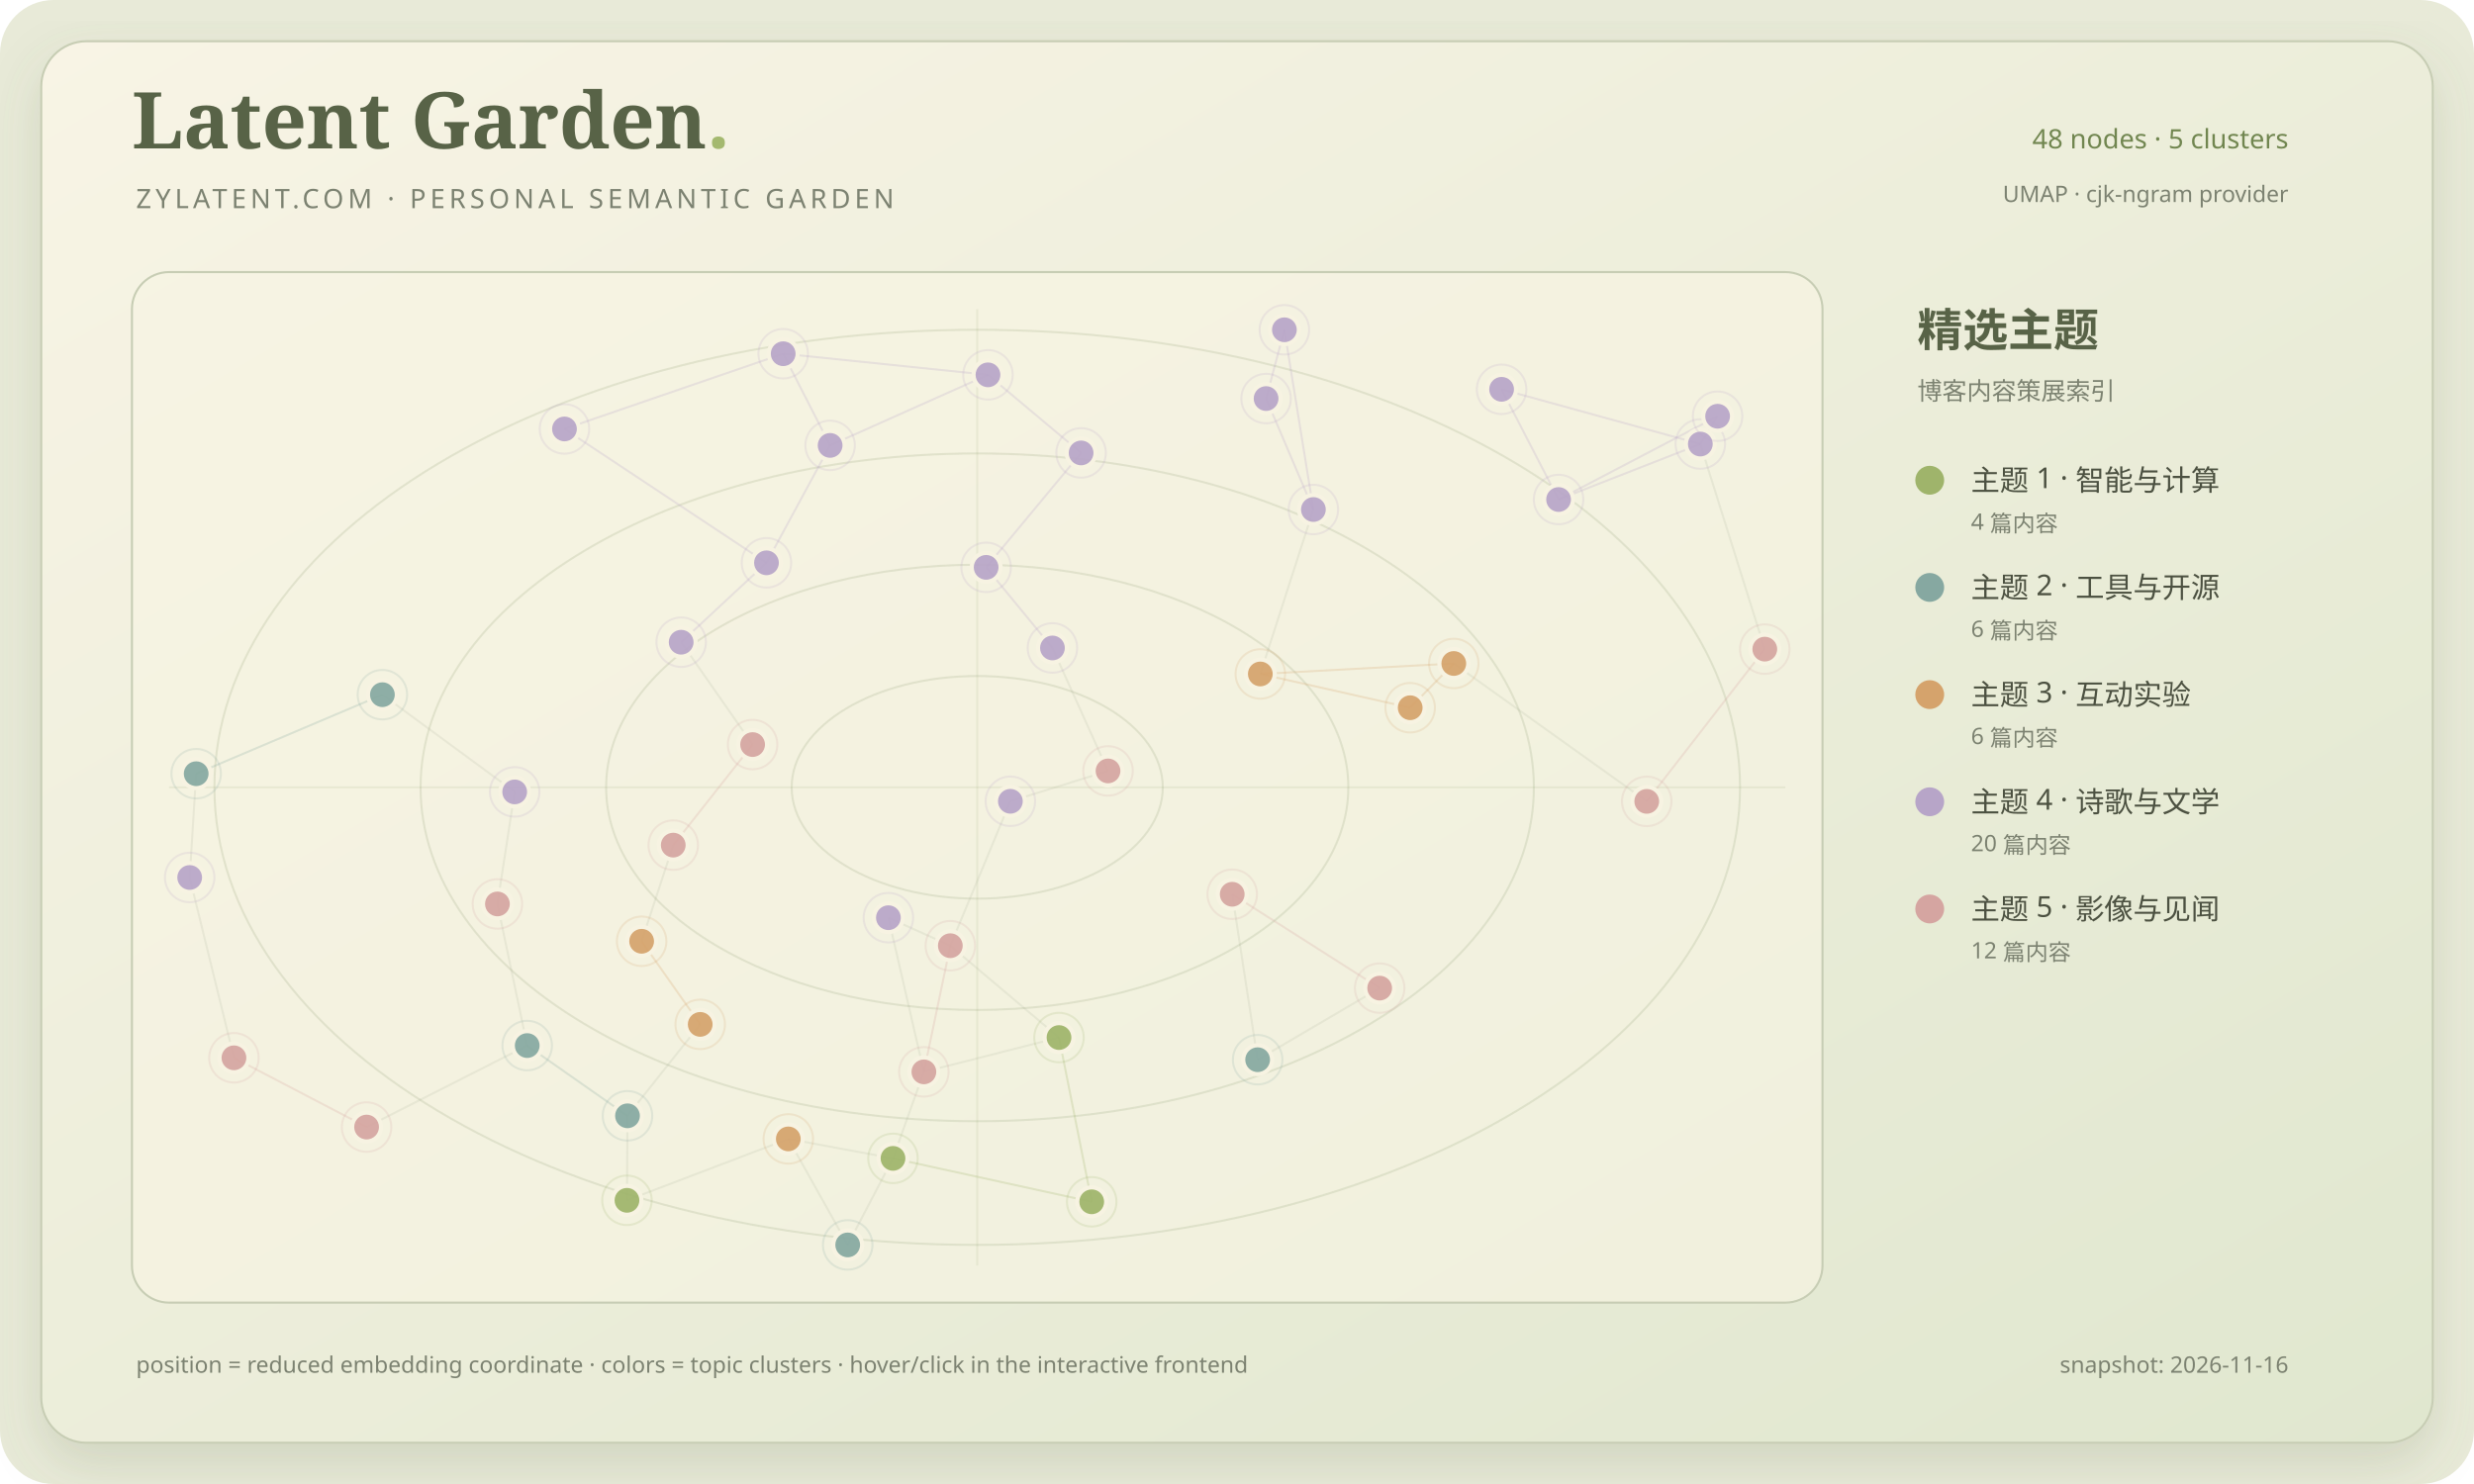
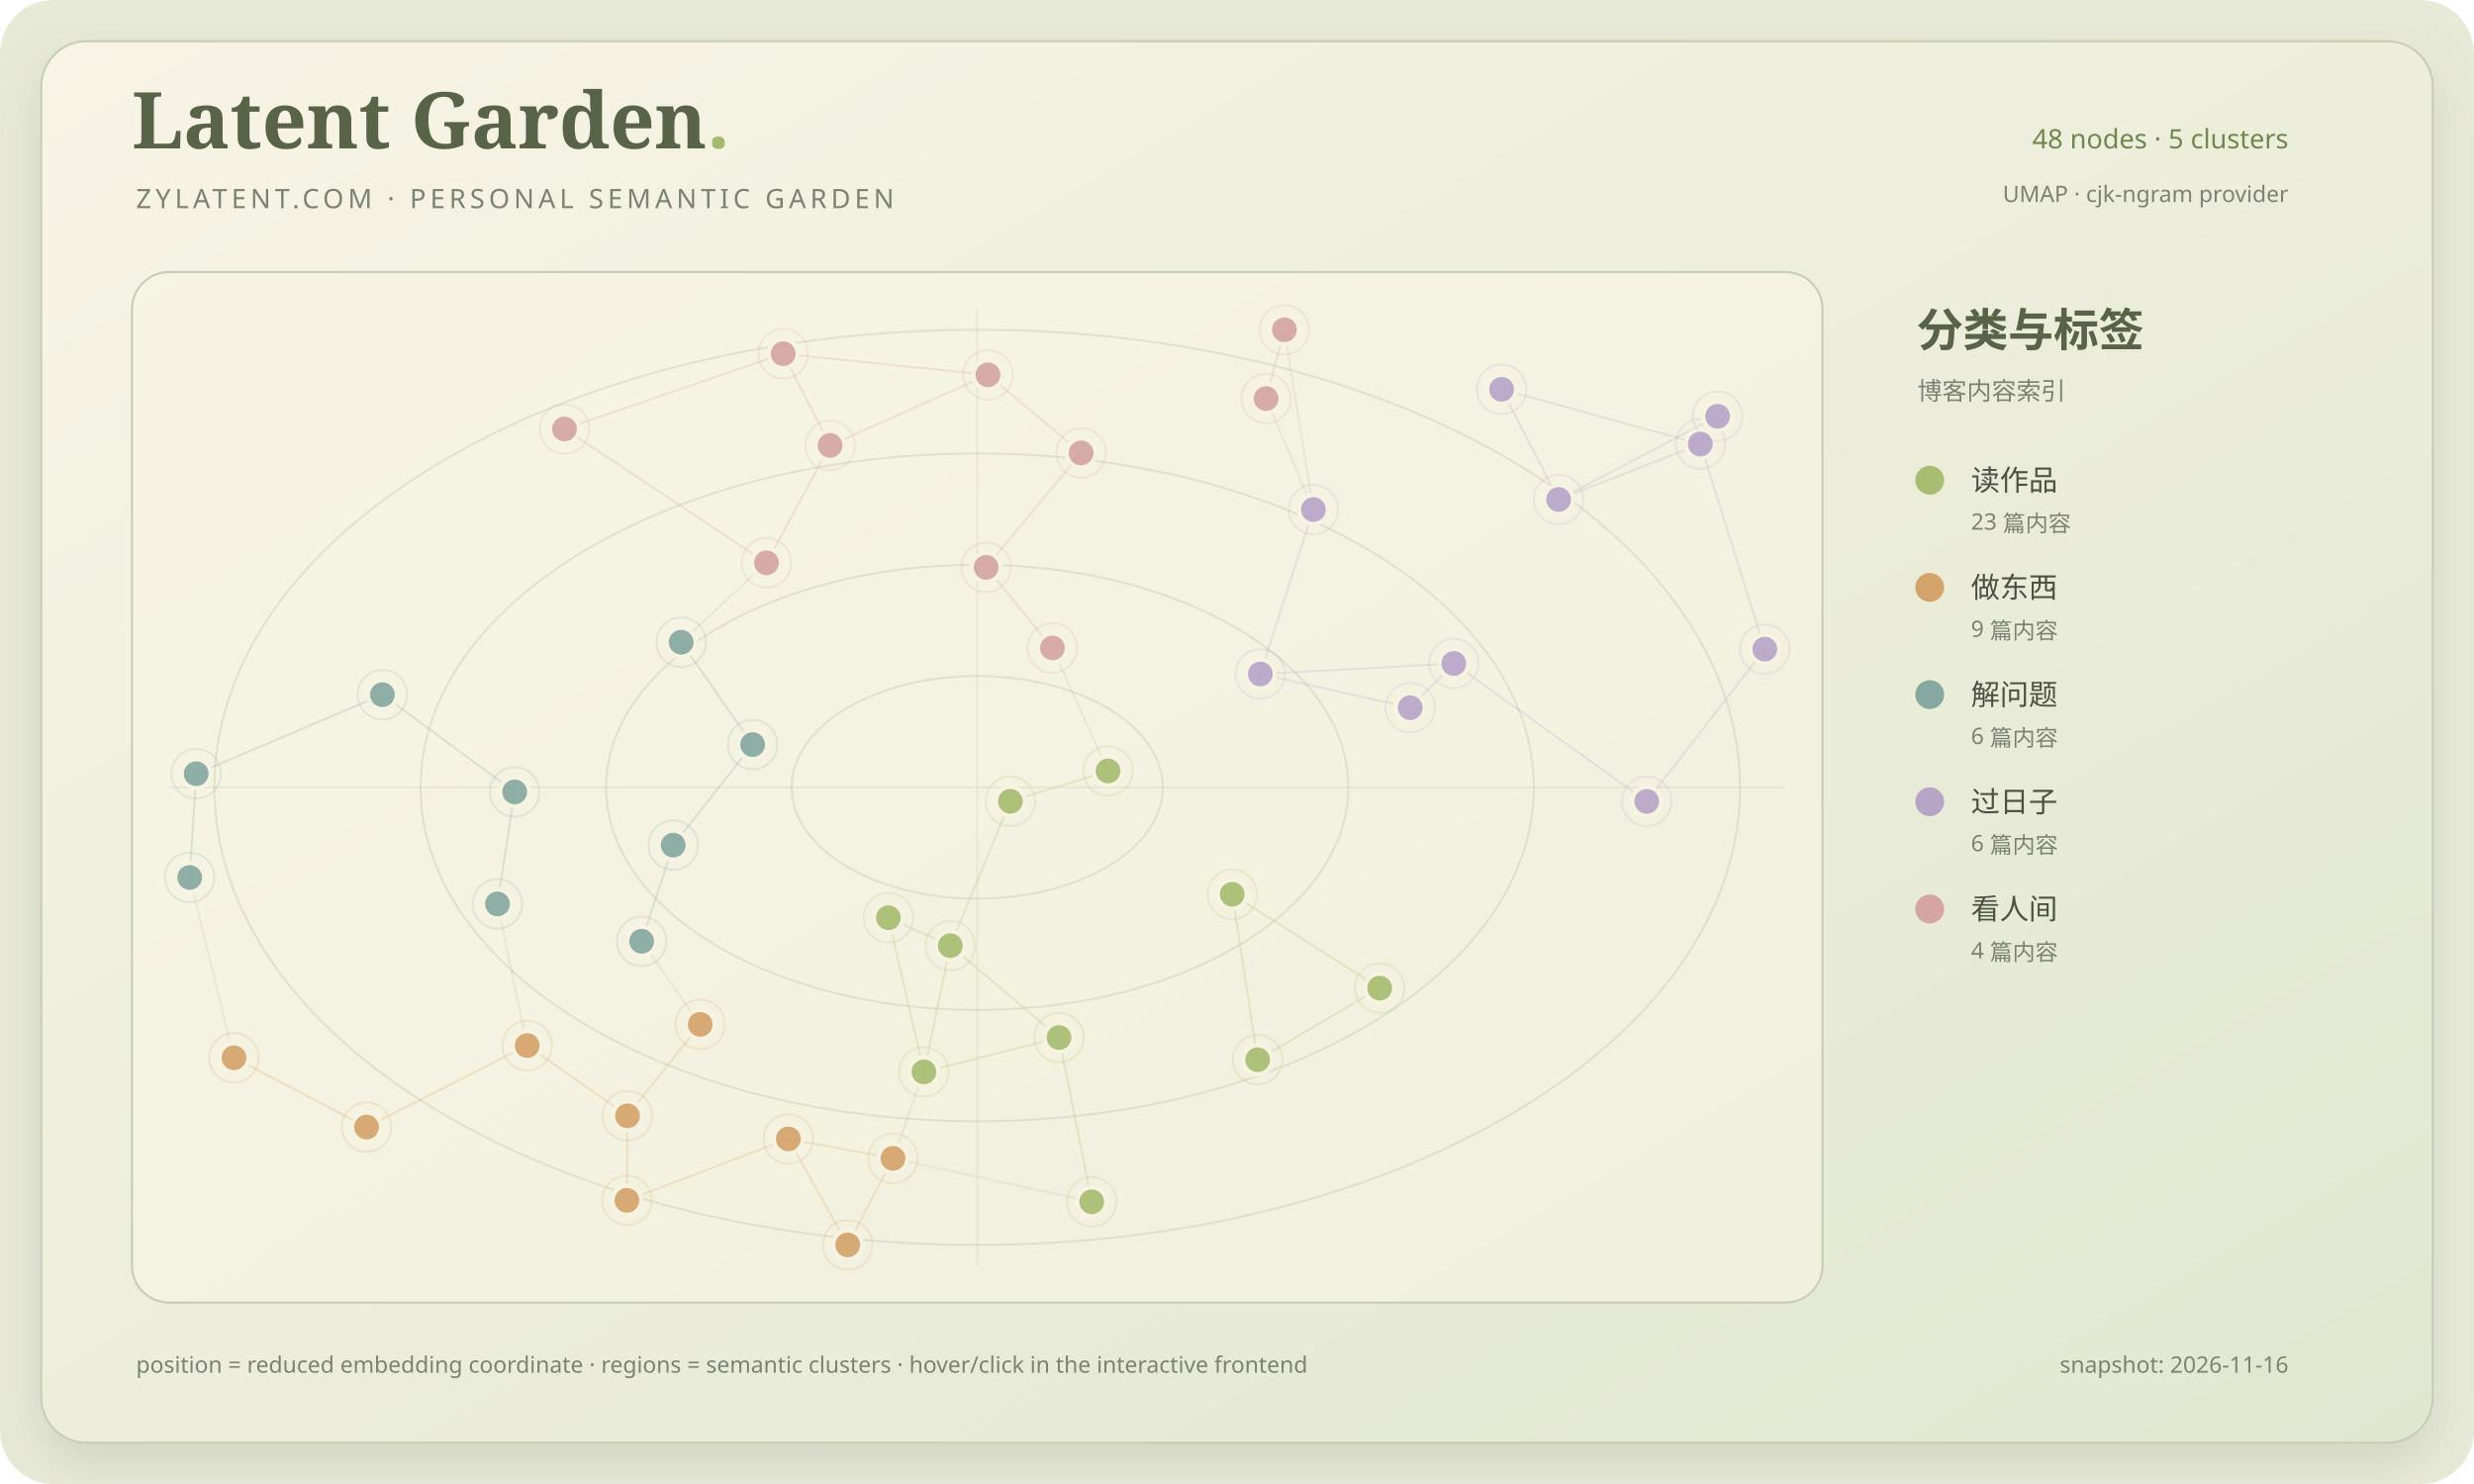
<svg xmlns="http://www.w3.org/2000/svg" viewBox="0 0 1200 720" role="img" aria-labelledby="title desc">
  <defs>
    <linearGradient id="paper" x1="0" y1="0" x2="1" y2="1">
      <stop stop-color="#f8f4e5" />
      <stop offset="1" stop-color="#e0e7cf" />
    </linearGradient>
    <filter id="shadow" x="-20%" y="-20%" width="140%" height="140%">
      <feDropShadow dx="0" dy="10" stdDeviation="12" flood-color="#697653" flood-opacity=".18" />
    </filter>
    <clipPath id="map-clip">
      <rect x="64" y="132" width="820" height="500" rx="18" />
    </clipPath>
  </defs>
  <rect width="1200" height="720" rx="26" fill="#e8ead8" />
  <rect x="20" y="20" width="1160" height="680" rx="22" fill="url(#paper)" stroke="#c7cdb4" filter="url(#shadow)" />
  <text x="64" y="72" fill="#586347" font-family="Georgia, serif" font-size="38" font-weight="700">Latent Garden<tspan fill="#a4b96f">.</tspan>
  </text>
  <text x="66" y="101" fill="#7c8271" font-family="Segoe UI, sans-serif" font-size="13" letter-spacing="2">ZYLATENT.COM · PERSONAL SEMANTIC GARDEN</text>
  <text x="1110" y="72" text-anchor="end" fill="#718650" font-family="Segoe UI, sans-serif" font-size="13">48 nodes · 5 clusters</text>
  <text x="1110" y="98" text-anchor="end" fill="#7c8271" font-family="Segoe UI, sans-serif" font-size="11">UMAP · cjk-ngram provider</text>
  <rect x="64" y="132" width="820" height="500" rx="18" fill="#f7f3e2" fill-opacity=".64" stroke="#c7cdb4" />
  <g clip-path="url(#map-clip)">
    <ellipse cx="474.0" cy="382.0" rx="90" ry="54" fill="none" stroke="#87986a" stroke-opacity=".18" stroke-width="1" />
    <ellipse cx="474.0" cy="382.0" rx="180" ry="108" fill="none" stroke="#87986a" stroke-opacity=".18" stroke-width="1" />
    <ellipse cx="474.0" cy="382.0" rx="270" ry="162" fill="none" stroke="#87986a" stroke-opacity=".18" stroke-width="1" />
    <ellipse cx="474.0" cy="382.0" rx="370" ry="222" fill="none" stroke="#87986a" stroke-opacity=".18" stroke-width="1" />
    <path d="M 474.0 150 V 614" stroke="#87986a" stroke-opacity=".12" />
    <path d="M 82 382.0 H 866" stroke="#87986a" stroke-opacity=".12" />
-     <line x1="430.91" y1="445.24" x2="460.95" y2="458.83" stroke="#879078" stroke-opacity=".12" stroke-width="1" />
-     <line x1="430.91" y1="445.24" x2="448.12" y2="520.04" stroke="#879078" stroke-opacity=".12" stroke-width="1" />
-     <line x1="460.95" y1="458.83" x2="448.12" y2="520.04" stroke="#d5a5a1" stroke-opacity=".24" stroke-width="1" />
+     <line x1="430.91" y1="445.24" x2="460.95" y2="458.83" stroke="#a8bd72" stroke-opacity=".24" stroke-width="1" />
+     <line x1="430.91" y1="445.24" x2="448.12" y2="520.04" stroke="#a8bd72" stroke-opacity=".24" stroke-width="1" />
+     <line x1="460.95" y1="458.83" x2="448.12" y2="520.04" stroke="#a8bd72" stroke-opacity=".24" stroke-width="1" />
    <line x1="448.12" y1="520.04" x2="433.14" y2="562.01" stroke="#879078" stroke-opacity=".12" stroke-width="1" />
-     <line x1="513.66" y1="503.39" x2="448.12" y2="520.04" stroke="#879078" stroke-opacity=".12" stroke-width="1" />
-     <line x1="513.66" y1="503.39" x2="460.95" y2="458.83" stroke="#879078" stroke-opacity=".12" stroke-width="1" />
-     <line x1="597.68" y1="433.87" x2="610.01" y2="514.14" stroke="#879078" stroke-opacity=".12" stroke-width="1" />
-     <line x1="597.68" y1="433.87" x2="669.20" y2="479.40" stroke="#d5a5a1" stroke-opacity=".24" stroke-width="1" />
-     <line x1="433.14" y1="562.01" x2="411.17" y2="604.00" stroke="#879078" stroke-opacity=".12" stroke-width="1" />
-     <line x1="304.36" y1="541.36" x2="304.10" y2="582.36" stroke="#879078" stroke-opacity=".12" stroke-width="1" />
-     <line x1="304.36" y1="541.36" x2="339.63" y2="497.00" stroke="#879078" stroke-opacity=".12" stroke-width="1" />
-     <line x1="304.10" y1="582.36" x2="382.36" y2="552.57" stroke="#879078" stroke-opacity=".12" stroke-width="1" />
-     <line x1="339.63" y1="497.00" x2="311.22" y2="456.68" stroke="#d5a36c" stroke-opacity=".24" stroke-width="1" />
-     <line x1="411.17" y1="604.00" x2="382.36" y2="552.57" stroke="#879078" stroke-opacity=".12" stroke-width="1" />
-     <line x1="382.36" y1="552.57" x2="433.14" y2="562.01" stroke="#879078" stroke-opacity=".12" stroke-width="1" />
-     <line x1="255.72" y1="507.28" x2="304.36" y2="541.36" stroke="#86a8a1" stroke-opacity=".24" stroke-width="1" />
+     <line x1="513.66" y1="503.39" x2="448.12" y2="520.04" stroke="#a8bd72" stroke-opacity=".24" stroke-width="1" />
+     <line x1="513.66" y1="503.39" x2="460.95" y2="458.83" stroke="#a8bd72" stroke-opacity=".24" stroke-width="1" />
+     <line x1="597.68" y1="433.87" x2="610.01" y2="514.14" stroke="#a8bd72" stroke-opacity=".24" stroke-width="1" />
+     <line x1="597.68" y1="433.87" x2="669.20" y2="479.40" stroke="#a8bd72" stroke-opacity=".24" stroke-width="1" />
+     <line x1="433.14" y1="562.01" x2="411.17" y2="604.00" stroke="#d5a36c" stroke-opacity=".24" stroke-width="1" />
+     <line x1="304.36" y1="541.36" x2="304.10" y2="582.36" stroke="#d5a36c" stroke-opacity=".24" stroke-width="1" />
+     <line x1="304.36" y1="541.36" x2="339.63" y2="497.00" stroke="#d5a36c" stroke-opacity=".24" stroke-width="1" />
+     <line x1="304.10" y1="582.36" x2="382.36" y2="552.57" stroke="#d5a36c" stroke-opacity=".24" stroke-width="1" />
+     <line x1="339.63" y1="497.00" x2="311.22" y2="456.68" stroke="#879078" stroke-opacity=".12" stroke-width="1" />
+     <line x1="411.17" y1="604.00" x2="382.36" y2="552.57" stroke="#d5a36c" stroke-opacity=".24" stroke-width="1" />
+     <line x1="382.36" y1="552.57" x2="433.14" y2="562.01" stroke="#d5a36c" stroke-opacity=".24" stroke-width="1" />
+     <line x1="255.72" y1="507.28" x2="304.36" y2="541.36" stroke="#d5a36c" stroke-opacity=".24" stroke-width="1" />
    <line x1="255.72" y1="507.28" x2="241.27" y2="438.56" stroke="#879078" stroke-opacity=".12" stroke-width="1" />
-     <line x1="177.81" y1="546.82" x2="113.47" y2="513.22" stroke="#d5a5a1" stroke-opacity=".24" stroke-width="1" />
-     <line x1="177.81" y1="546.82" x2="255.72" y2="507.28" stroke="#879078" stroke-opacity=".12" stroke-width="1" />
-     <line x1="95.15" y1="375.38" x2="92.00" y2="425.73" stroke="#879078" stroke-opacity=".12" stroke-width="1" />
+     <line x1="177.81" y1="546.82" x2="113.47" y2="513.22" stroke="#d5a36c" stroke-opacity=".24" stroke-width="1" />
+     <line x1="177.81" y1="546.82" x2="255.72" y2="507.28" stroke="#d5a36c" stroke-opacity=".24" stroke-width="1" />
+     <line x1="95.15" y1="375.38" x2="92.00" y2="425.73" stroke="#86a8a1" stroke-opacity=".24" stroke-width="1" />
    <line x1="95.15" y1="375.38" x2="185.48" y2="337.04" stroke="#86a8a1" stroke-opacity=".24" stroke-width="1" />
-     <line x1="185.48" y1="337.04" x2="249.64" y2="384.21" stroke="#879078" stroke-opacity=".12" stroke-width="1" />
-     <line x1="249.64" y1="384.21" x2="241.27" y2="438.56" stroke="#879078" stroke-opacity=".12" stroke-width="1" />
-     <line x1="273.79" y1="208.11" x2="379.88" y2="171.61" stroke="#b7a5c8" stroke-opacity=".24" stroke-width="1" />
-     <line x1="273.79" y1="208.11" x2="371.77" y2="273.06" stroke="#b7a5c8" stroke-opacity=".24" stroke-width="1" />
+     <line x1="185.48" y1="337.04" x2="249.64" y2="384.21" stroke="#86a8a1" stroke-opacity=".24" stroke-width="1" />
+     <line x1="249.64" y1="384.21" x2="241.27" y2="438.56" stroke="#86a8a1" stroke-opacity=".24" stroke-width="1" />
+     <line x1="273.79" y1="208.11" x2="379.88" y2="171.61" stroke="#d5a5a1" stroke-opacity=".24" stroke-width="1" />
+     <line x1="273.79" y1="208.11" x2="371.77" y2="273.06" stroke="#d5a5a1" stroke-opacity=".24" stroke-width="1" />
    <line x1="113.47" y1="513.22" x2="92.00" y2="425.73" stroke="#879078" stroke-opacity=".12" stroke-width="1" />
-     <line x1="705.15" y1="321.90" x2="684.00" y2="343.37" stroke="#d5a36c" stroke-opacity=".24" stroke-width="1" />
-     <line x1="705.15" y1="321.90" x2="611.31" y2="326.99" stroke="#d5a36c" stroke-opacity=".24" stroke-width="1" />
-     <line x1="529.53" y1="583.08" x2="513.66" y2="503.39" stroke="#9fb46b" stroke-opacity=".24" stroke-width="1" />
-     <line x1="529.53" y1="583.08" x2="433.14" y2="562.01" stroke="#9fb46b" stroke-opacity=".24" stroke-width="1" />
-     <line x1="610.01" y1="514.14" x2="669.20" y2="479.40" stroke="#879078" stroke-opacity=".12" stroke-width="1" />
-     <line x1="856.00" y1="314.94" x2="798.74" y2="388.80" stroke="#d5a5a1" stroke-opacity=".24" stroke-width="1" />
-     <line x1="856.00" y1="314.94" x2="824.73" y2="215.43" stroke="#879078" stroke-opacity=".12" stroke-width="1" />
-     <line x1="311.22" y1="456.68" x2="326.55" y2="410.03" stroke="#879078" stroke-opacity=".12" stroke-width="1" />
+     <line x1="705.15" y1="321.90" x2="684.00" y2="343.37" stroke="#b7a5c8" stroke-opacity=".24" stroke-width="1" />
+     <line x1="705.15" y1="321.90" x2="611.31" y2="326.99" stroke="#b7a5c8" stroke-opacity=".24" stroke-width="1" />
+     <line x1="529.53" y1="583.08" x2="513.66" y2="503.39" stroke="#a8bd72" stroke-opacity=".24" stroke-width="1" />
+     <line x1="529.53" y1="583.08" x2="433.14" y2="562.01" stroke="#879078" stroke-opacity=".12" stroke-width="1" />
+     <line x1="610.01" y1="514.14" x2="669.20" y2="479.40" stroke="#a8bd72" stroke-opacity=".24" stroke-width="1" />
+     <line x1="856.00" y1="314.94" x2="798.74" y2="388.80" stroke="#b7a5c8" stroke-opacity=".24" stroke-width="1" />
+     <line x1="856.00" y1="314.94" x2="824.73" y2="215.43" stroke="#b7a5c8" stroke-opacity=".24" stroke-width="1" />
+     <line x1="311.22" y1="456.68" x2="326.55" y2="410.03" stroke="#86a8a1" stroke-opacity=".24" stroke-width="1" />
    <line x1="728.34" y1="188.88" x2="755.98" y2="242.35" stroke="#b7a5c8" stroke-opacity=".24" stroke-width="1" />
    <line x1="728.34" y1="188.88" x2="824.73" y2="215.43" stroke="#b7a5c8" stroke-opacity=".24" stroke-width="1" />
-     <line x1="622.98" y1="160.00" x2="614.11" y2="193.37" stroke="#b7a5c8" stroke-opacity=".24" stroke-width="1" />
-     <line x1="622.98" y1="160.00" x2="637.05" y2="247.20" stroke="#b7a5c8" stroke-opacity=".24" stroke-width="1" />
-     <line x1="684.00" y1="343.37" x2="611.31" y2="326.99" stroke="#d5a36c" stroke-opacity=".24" stroke-width="1" />
-     <line x1="614.11" y1="193.37" x2="637.05" y2="247.20" stroke="#b7a5c8" stroke-opacity=".24" stroke-width="1" />
-     <line x1="479.21" y1="181.86" x2="524.38" y2="219.74" stroke="#b7a5c8" stroke-opacity=".24" stroke-width="1" />
-     <line x1="479.21" y1="181.86" x2="402.64" y2="216.09" stroke="#b7a5c8" stroke-opacity=".24" stroke-width="1" />
-     <line x1="611.31" y1="326.99" x2="637.05" y2="247.20" stroke="#879078" stroke-opacity=".12" stroke-width="1" />
-     <line x1="330.40" y1="311.58" x2="371.77" y2="273.06" stroke="#b7a5c8" stroke-opacity=".24" stroke-width="1" />
-     <line x1="330.40" y1="311.58" x2="365.05" y2="361.24" stroke="#879078" stroke-opacity=".12" stroke-width="1" />
-     <line x1="524.38" y1="219.74" x2="478.32" y2="275.26" stroke="#b7a5c8" stroke-opacity=".24" stroke-width="1" />
-     <line x1="402.64" y1="216.09" x2="379.88" y2="171.61" stroke="#b7a5c8" stroke-opacity=".24" stroke-width="1" />
-     <line x1="402.64" y1="216.09" x2="371.77" y2="273.06" stroke="#b7a5c8" stroke-opacity=".24" stroke-width="1" />
-     <line x1="798.74" y1="388.80" x2="705.15" y2="321.90" stroke="#879078" stroke-opacity=".12" stroke-width="1" />
-     <line x1="510.48" y1="314.37" x2="478.32" y2="275.26" stroke="#b7a5c8" stroke-opacity=".24" stroke-width="1" />
+     <line x1="622.98" y1="160.00" x2="614.11" y2="193.37" stroke="#d5a5a1" stroke-opacity=".24" stroke-width="1" />
+     <line x1="622.98" y1="160.00" x2="637.05" y2="247.20" stroke="#879078" stroke-opacity=".12" stroke-width="1" />
+     <line x1="684.00" y1="343.37" x2="611.31" y2="326.99" stroke="#b7a5c8" stroke-opacity=".24" stroke-width="1" />
+     <line x1="614.11" y1="193.37" x2="637.05" y2="247.20" stroke="#879078" stroke-opacity=".12" stroke-width="1" />
+     <line x1="479.21" y1="181.86" x2="524.38" y2="219.74" stroke="#d5a5a1" stroke-opacity=".24" stroke-width="1" />
+     <line x1="479.21" y1="181.86" x2="402.64" y2="216.09" stroke="#d5a5a1" stroke-opacity=".24" stroke-width="1" />
+     <line x1="611.31" y1="326.99" x2="637.05" y2="247.20" stroke="#b7a5c8" stroke-opacity=".24" stroke-width="1" />
+     <line x1="330.40" y1="311.58" x2="371.77" y2="273.06" stroke="#879078" stroke-opacity=".12" stroke-width="1" />
+     <line x1="330.40" y1="311.58" x2="365.05" y2="361.24" stroke="#86a8a1" stroke-opacity=".24" stroke-width="1" />
+     <line x1="524.38" y1="219.74" x2="478.32" y2="275.26" stroke="#d5a5a1" stroke-opacity=".24" stroke-width="1" />
+     <line x1="402.64" y1="216.09" x2="379.88" y2="171.61" stroke="#d5a5a1" stroke-opacity=".24" stroke-width="1" />
+     <line x1="402.64" y1="216.09" x2="371.77" y2="273.06" stroke="#d5a5a1" stroke-opacity=".24" stroke-width="1" />
+     <line x1="798.74" y1="388.80" x2="705.15" y2="321.90" stroke="#b7a5c8" stroke-opacity=".24" stroke-width="1" />
+     <line x1="510.48" y1="314.37" x2="478.32" y2="275.26" stroke="#d5a5a1" stroke-opacity=".24" stroke-width="1" />
    <line x1="510.48" y1="314.37" x2="537.44" y2="374.03" stroke="#879078" stroke-opacity=".12" stroke-width="1" />
-     <line x1="326.55" y1="410.03" x2="365.05" y2="361.24" stroke="#d5a5a1" stroke-opacity=".24" stroke-width="1" />
-     <line x1="490.07" y1="388.76" x2="537.44" y2="374.03" stroke="#879078" stroke-opacity=".12" stroke-width="1" />
-     <line x1="490.07" y1="388.76" x2="460.95" y2="458.83" stroke="#879078" stroke-opacity=".12" stroke-width="1" />
+     <line x1="326.55" y1="410.03" x2="365.05" y2="361.24" stroke="#86a8a1" stroke-opacity=".24" stroke-width="1" />
+     <line x1="490.07" y1="388.76" x2="537.44" y2="374.03" stroke="#a8bd72" stroke-opacity=".24" stroke-width="1" />
+     <line x1="490.07" y1="388.76" x2="460.95" y2="458.83" stroke="#a8bd72" stroke-opacity=".24" stroke-width="1" />
    <line x1="755.98" y1="242.35" x2="824.73" y2="215.43" stroke="#b7a5c8" stroke-opacity=".24" stroke-width="1" />
-     <line x1="379.88" y1="171.61" x2="479.21" y2="181.86" stroke="#b7a5c8" stroke-opacity=".24" stroke-width="1" />
+     <line x1="379.88" y1="171.61" x2="479.21" y2="181.86" stroke="#d5a5a1" stroke-opacity=".24" stroke-width="1" />
    <line x1="824.73" y1="215.43" x2="833.11" y2="201.94" stroke="#b7a5c8" stroke-opacity=".24" stroke-width="1" />
    <line x1="833.11" y1="201.94" x2="755.98" y2="242.35" stroke="#b7a5c8" stroke-opacity=".24" stroke-width="1" />
    <g>
-       <circle cx="430.91" cy="445.24" r="7" fill="#b7a5c8" fill-opacity=".92" stroke="#f7f3e2" stroke-width="2" />
-       <circle cx="430.91" cy="445.24" r="12" fill="none" stroke="#b7a5c8" stroke-opacity=".18" />
-     </g>
-     <g>
-       <circle cx="460.95" cy="458.83" r="7" fill="#d5a5a1" fill-opacity=".92" stroke="#f7f3e2" stroke-width="2" />
-       <circle cx="460.95" cy="458.83" r="12" fill="none" stroke="#d5a5a1" stroke-opacity=".18" />
-     </g>
-     <g>
-       <circle cx="448.12" cy="520.04" r="7" fill="#d5a5a1" fill-opacity=".92" stroke="#f7f3e2" stroke-width="2" />
-       <circle cx="448.12" cy="520.04" r="12" fill="none" stroke="#d5a5a1" stroke-opacity=".18" />
-     </g>
-     <g>
-       <circle cx="513.66" cy="503.39" r="7" fill="#9fb46b" fill-opacity=".92" stroke="#f7f3e2" stroke-width="2" />
-       <circle cx="513.66" cy="503.39" r="12" fill="none" stroke="#9fb46b" stroke-opacity=".18" />
-     </g>
-     <g>
-       <circle cx="597.68" cy="433.87" r="7" fill="#d5a5a1" fill-opacity=".92" stroke="#f7f3e2" stroke-width="2" />
-       <circle cx="597.68" cy="433.87" r="12" fill="none" stroke="#d5a5a1" stroke-opacity=".18" />
-     </g>
-     <g>
-       <circle cx="433.14" cy="562.01" r="7" fill="#9fb46b" fill-opacity=".92" stroke="#f7f3e2" stroke-width="2" />
-       <circle cx="433.14" cy="562.01" r="12" fill="none" stroke="#9fb46b" stroke-opacity=".18" />
-     </g>
-     <g>
-       <circle cx="304.36" cy="541.36" r="7" fill="#86a8a1" fill-opacity=".92" stroke="#f7f3e2" stroke-width="2" />
-       <circle cx="304.36" cy="541.36" r="12" fill="none" stroke="#86a8a1" stroke-opacity=".18" />
-     </g>
-     <g>
-       <circle cx="304.10" cy="582.36" r="7" fill="#9fb46b" fill-opacity=".92" stroke="#f7f3e2" stroke-width="2" />
-       <circle cx="304.10" cy="582.36" r="12" fill="none" stroke="#9fb46b" stroke-opacity=".18" />
+       <circle cx="430.91" cy="445.24" r="7" fill="#a8bd72" fill-opacity=".92" stroke="#f7f3e2" stroke-width="2" />
+       <circle cx="430.91" cy="445.24" r="12" fill="none" stroke="#a8bd72" stroke-opacity=".18" />
+     </g>
+     <g>
+       <circle cx="460.95" cy="458.83" r="7" fill="#a8bd72" fill-opacity=".92" stroke="#f7f3e2" stroke-width="2" />
+       <circle cx="460.95" cy="458.83" r="12" fill="none" stroke="#a8bd72" stroke-opacity=".18" />
+     </g>
+     <g>
+       <circle cx="448.12" cy="520.04" r="7" fill="#a8bd72" fill-opacity=".92" stroke="#f7f3e2" stroke-width="2" />
+       <circle cx="448.12" cy="520.04" r="12" fill="none" stroke="#a8bd72" stroke-opacity=".18" />
+     </g>
+     <g>
+       <circle cx="513.66" cy="503.39" r="7" fill="#a8bd72" fill-opacity=".92" stroke="#f7f3e2" stroke-width="2" />
+       <circle cx="513.66" cy="503.39" r="12" fill="none" stroke="#a8bd72" stroke-opacity=".18" />
+     </g>
+     <g>
+       <circle cx="597.68" cy="433.87" r="7" fill="#a8bd72" fill-opacity=".92" stroke="#f7f3e2" stroke-width="2" />
+       <circle cx="597.68" cy="433.87" r="12" fill="none" stroke="#a8bd72" stroke-opacity=".18" />
+     </g>
+     <g>
+       <circle cx="433.14" cy="562.01" r="7" fill="#d5a36c" fill-opacity=".92" stroke="#f7f3e2" stroke-width="2" />
+       <circle cx="433.14" cy="562.01" r="12" fill="none" stroke="#d5a36c" stroke-opacity=".18" />
+     </g>
+     <g>
+       <circle cx="304.36" cy="541.36" r="7" fill="#d5a36c" fill-opacity=".92" stroke="#f7f3e2" stroke-width="2" />
+       <circle cx="304.36" cy="541.36" r="12" fill="none" stroke="#d5a36c" stroke-opacity=".18" />
+     </g>
+     <g>
+       <circle cx="304.10" cy="582.36" r="7" fill="#d5a36c" fill-opacity=".92" stroke="#f7f3e2" stroke-width="2" />
+       <circle cx="304.10" cy="582.36" r="12" fill="none" stroke="#d5a36c" stroke-opacity=".18" />
    </g>
    <g>
      <circle cx="339.63" cy="497.00" r="7" fill="#d5a36c" fill-opacity=".92" stroke="#f7f3e2" stroke-width="2" />
      <circle cx="339.63" cy="497.00" r="12" fill="none" stroke="#d5a36c" stroke-opacity=".18" />
    </g>
    <g>
-       <circle cx="411.17" cy="604.00" r="7" fill="#86a8a1" fill-opacity=".92" stroke="#f7f3e2" stroke-width="2" />
-       <circle cx="411.17" cy="604.00" r="12" fill="none" stroke="#86a8a1" stroke-opacity=".18" />
+       <circle cx="411.17" cy="604.00" r="7" fill="#d5a36c" fill-opacity=".92" stroke="#f7f3e2" stroke-width="2" />
+       <circle cx="411.17" cy="604.00" r="12" fill="none" stroke="#d5a36c" stroke-opacity=".18" />
    </g>
    <g>
      <circle cx="382.36" cy="552.57" r="7" fill="#d5a36c" fill-opacity=".92" stroke="#f7f3e2" stroke-width="2" />
      <circle cx="382.36" cy="552.57" r="12" fill="none" stroke="#d5a36c" stroke-opacity=".18" />
    </g>
    <g>
-       <circle cx="255.72" cy="507.28" r="7" fill="#86a8a1" fill-opacity=".92" stroke="#f7f3e2" stroke-width="2" />
-       <circle cx="255.72" cy="507.28" r="12" fill="none" stroke="#86a8a1" stroke-opacity=".18" />
-     </g>
-     <g>
-       <circle cx="177.81" cy="546.82" r="7" fill="#d5a5a1" fill-opacity=".92" stroke="#f7f3e2" stroke-width="2" />
-       <circle cx="177.81" cy="546.82" r="12" fill="none" stroke="#d5a5a1" stroke-opacity=".18" />
+       <circle cx="255.72" cy="507.28" r="7" fill="#d5a36c" fill-opacity=".92" stroke="#f7f3e2" stroke-width="2" />
+       <circle cx="255.72" cy="507.28" r="12" fill="none" stroke="#d5a36c" stroke-opacity=".18" />
+     </g>
+     <g>
+       <circle cx="177.81" cy="546.82" r="7" fill="#d5a36c" fill-opacity=".92" stroke="#f7f3e2" stroke-width="2" />
+       <circle cx="177.81" cy="546.82" r="12" fill="none" stroke="#d5a36c" stroke-opacity=".18" />
    </g>
    <g>
      <circle cx="95.15" cy="375.38" r="7" fill="#86a8a1" fill-opacity=".92" stroke="#f7f3e2" stroke-width="2" />
      <circle cx="95.15" cy="375.38" r="12" fill="none" stroke="#86a8a1" stroke-opacity=".18" />
    </g>
    <g>
      <circle cx="185.48" cy="337.04" r="7" fill="#86a8a1" fill-opacity=".92" stroke="#f7f3e2" stroke-width="2" />
      <circle cx="185.48" cy="337.04" r="12" fill="none" stroke="#86a8a1" stroke-opacity=".18" />
    </g>
    <g>
-       <circle cx="249.64" cy="384.21" r="7" fill="#b7a5c8" fill-opacity=".92" stroke="#f7f3e2" stroke-width="2" />
-       <circle cx="249.64" cy="384.21" r="12" fill="none" stroke="#b7a5c8" stroke-opacity=".18" />
-     </g>
-     <g>
-       <circle cx="273.79" cy="208.11" r="7" fill="#b7a5c8" fill-opacity=".92" stroke="#f7f3e2" stroke-width="2" />
-       <circle cx="273.79" cy="208.11" r="12" fill="none" stroke="#b7a5c8" stroke-opacity=".18" />
-     </g>
-     <g>
-       <circle cx="113.47" cy="513.22" r="7" fill="#d5a5a1" fill-opacity=".92" stroke="#f7f3e2" stroke-width="2" />
-       <circle cx="113.47" cy="513.22" r="12" fill="none" stroke="#d5a5a1" stroke-opacity=".18" />
-     </g>
-     <g>
-       <circle cx="705.15" cy="321.90" r="7" fill="#d5a36c" fill-opacity=".92" stroke="#f7f3e2" stroke-width="2" />
-       <circle cx="705.15" cy="321.90" r="12" fill="none" stroke="#d5a36c" stroke-opacity=".18" />
-     </g>
-     <g>
-       <circle cx="241.27" cy="438.56" r="7" fill="#d5a5a1" fill-opacity=".92" stroke="#f7f3e2" stroke-width="2" />
-       <circle cx="241.27" cy="438.56" r="12" fill="none" stroke="#d5a5a1" stroke-opacity=".18" />
-     </g>
-     <g>
-       <circle cx="529.53" cy="583.08" r="7" fill="#9fb46b" fill-opacity=".92" stroke="#f7f3e2" stroke-width="2" />
-       <circle cx="529.53" cy="583.08" r="12" fill="none" stroke="#9fb46b" stroke-opacity=".18" />
-     </g>
-     <g>
-       <circle cx="610.01" cy="514.14" r="7" fill="#86a8a1" fill-opacity=".92" stroke="#f7f3e2" stroke-width="2" />
-       <circle cx="610.01" cy="514.14" r="12" fill="none" stroke="#86a8a1" stroke-opacity=".18" />
-     </g>
-     <g>
-       <circle cx="856.00" cy="314.94" r="7" fill="#d5a5a1" fill-opacity=".92" stroke="#f7f3e2" stroke-width="2" />
-       <circle cx="856.00" cy="314.94" r="12" fill="none" stroke="#d5a5a1" stroke-opacity=".18" />
-     </g>
-     <g>
-       <circle cx="311.22" cy="456.68" r="7" fill="#d5a36c" fill-opacity=".92" stroke="#f7f3e2" stroke-width="2" />
-       <circle cx="311.22" cy="456.68" r="12" fill="none" stroke="#d5a36c" stroke-opacity=".18" />
-     </g>
-     <g>
-       <circle cx="92.00" cy="425.73" r="7" fill="#b7a5c8" fill-opacity=".92" stroke="#f7f3e2" stroke-width="2" />
-       <circle cx="92.00" cy="425.73" r="12" fill="none" stroke="#b7a5c8" stroke-opacity=".18" />
+       <circle cx="249.64" cy="384.21" r="7" fill="#86a8a1" fill-opacity=".92" stroke="#f7f3e2" stroke-width="2" />
+       <circle cx="249.64" cy="384.21" r="12" fill="none" stroke="#86a8a1" stroke-opacity=".18" />
+     </g>
+     <g>
+       <circle cx="273.79" cy="208.11" r="7" fill="#d5a5a1" fill-opacity=".92" stroke="#f7f3e2" stroke-width="2" />
+       <circle cx="273.79" cy="208.11" r="12" fill="none" stroke="#d5a5a1" stroke-opacity=".18" />
+     </g>
+     <g>
+       <circle cx="113.47" cy="513.22" r="7" fill="#d5a36c" fill-opacity=".92" stroke="#f7f3e2" stroke-width="2" />
+       <circle cx="113.47" cy="513.22" r="12" fill="none" stroke="#d5a36c" stroke-opacity=".18" />
+     </g>
+     <g>
+       <circle cx="705.15" cy="321.90" r="7" fill="#b7a5c8" fill-opacity=".92" stroke="#f7f3e2" stroke-width="2" />
+       <circle cx="705.15" cy="321.90" r="12" fill="none" stroke="#b7a5c8" stroke-opacity=".18" />
+     </g>
+     <g>
+       <circle cx="241.27" cy="438.56" r="7" fill="#86a8a1" fill-opacity=".92" stroke="#f7f3e2" stroke-width="2" />
+       <circle cx="241.27" cy="438.56" r="12" fill="none" stroke="#86a8a1" stroke-opacity=".18" />
+     </g>
+     <g>
+       <circle cx="529.53" cy="583.08" r="7" fill="#a8bd72" fill-opacity=".92" stroke="#f7f3e2" stroke-width="2" />
+       <circle cx="529.53" cy="583.08" r="12" fill="none" stroke="#a8bd72" stroke-opacity=".18" />
+     </g>
+     <g>
+       <circle cx="610.01" cy="514.14" r="7" fill="#a8bd72" fill-opacity=".92" stroke="#f7f3e2" stroke-width="2" />
+       <circle cx="610.01" cy="514.14" r="12" fill="none" stroke="#a8bd72" stroke-opacity=".18" />
+     </g>
+     <g>
+       <circle cx="856.00" cy="314.94" r="7" fill="#b7a5c8" fill-opacity=".92" stroke="#f7f3e2" stroke-width="2" />
+       <circle cx="856.00" cy="314.94" r="12" fill="none" stroke="#b7a5c8" stroke-opacity=".18" />
+     </g>
+     <g>
+       <circle cx="311.22" cy="456.68" r="7" fill="#86a8a1" fill-opacity=".92" stroke="#f7f3e2" stroke-width="2" />
+       <circle cx="311.22" cy="456.68" r="12" fill="none" stroke="#86a8a1" stroke-opacity=".18" />
+     </g>
+     <g>
+       <circle cx="92.00" cy="425.73" r="7" fill="#86a8a1" fill-opacity=".92" stroke="#f7f3e2" stroke-width="2" />
+       <circle cx="92.00" cy="425.73" r="12" fill="none" stroke="#86a8a1" stroke-opacity=".18" />
    </g>
    <g>
      <circle cx="728.34" cy="188.88" r="7" fill="#b7a5c8" fill-opacity=".92" stroke="#f7f3e2" stroke-width="2" />
      <circle cx="728.34" cy="188.88" r="12" fill="none" stroke="#b7a5c8" stroke-opacity=".18" />
    </g>
    <g>
-       <circle cx="622.98" cy="160.00" r="7" fill="#b7a5c8" fill-opacity=".92" stroke="#f7f3e2" stroke-width="2" />
-       <circle cx="622.98" cy="160.00" r="12" fill="none" stroke="#b7a5c8" stroke-opacity=".18" />
-     </g>
-     <g>
-       <circle cx="684.00" cy="343.37" r="7" fill="#d5a36c" fill-opacity=".92" stroke="#f7f3e2" stroke-width="2" />
-       <circle cx="684.00" cy="343.37" r="12" fill="none" stroke="#d5a36c" stroke-opacity=".18" />
-     </g>
-     <g>
-       <circle cx="614.11" cy="193.37" r="7" fill="#b7a5c8" fill-opacity=".92" stroke="#f7f3e2" stroke-width="2" />
-       <circle cx="614.11" cy="193.37" r="12" fill="none" stroke="#b7a5c8" stroke-opacity=".18" />
-     </g>
-     <g>
-       <circle cx="479.21" cy="181.86" r="7" fill="#b7a5c8" fill-opacity=".92" stroke="#f7f3e2" stroke-width="2" />
-       <circle cx="479.21" cy="181.86" r="12" fill="none" stroke="#b7a5c8" stroke-opacity=".18" />
-     </g>
-     <g>
-       <circle cx="611.31" cy="326.99" r="7" fill="#d5a36c" fill-opacity=".92" stroke="#f7f3e2" stroke-width="2" />
-       <circle cx="611.31" cy="326.99" r="12" fill="none" stroke="#d5a36c" stroke-opacity=".18" />
-     </g>
-     <g>
-       <circle cx="330.40" cy="311.58" r="7" fill="#b7a5c8" fill-opacity=".92" stroke="#f7f3e2" stroke-width="2" />
-       <circle cx="330.40" cy="311.58" r="12" fill="none" stroke="#b7a5c8" stroke-opacity=".18" />
-     </g>
-     <g>
-       <circle cx="524.38" cy="219.74" r="7" fill="#b7a5c8" fill-opacity=".92" stroke="#f7f3e2" stroke-width="2" />
-       <circle cx="524.38" cy="219.74" r="12" fill="none" stroke="#b7a5c8" stroke-opacity=".18" />
-     </g>
-     <g>
-       <circle cx="402.64" cy="216.09" r="7" fill="#b7a5c8" fill-opacity=".92" stroke="#f7f3e2" stroke-width="2" />
-       <circle cx="402.64" cy="216.09" r="12" fill="none" stroke="#b7a5c8" stroke-opacity=".18" />
+       <circle cx="622.98" cy="160.00" r="7" fill="#d5a5a1" fill-opacity=".92" stroke="#f7f3e2" stroke-width="2" />
+       <circle cx="622.98" cy="160.00" r="12" fill="none" stroke="#d5a5a1" stroke-opacity=".18" />
+     </g>
+     <g>
+       <circle cx="684.00" cy="343.37" r="7" fill="#b7a5c8" fill-opacity=".92" stroke="#f7f3e2" stroke-width="2" />
+       <circle cx="684.00" cy="343.37" r="12" fill="none" stroke="#b7a5c8" stroke-opacity=".18" />
+     </g>
+     <g>
+       <circle cx="614.11" cy="193.37" r="7" fill="#d5a5a1" fill-opacity=".92" stroke="#f7f3e2" stroke-width="2" />
+       <circle cx="614.11" cy="193.37" r="12" fill="none" stroke="#d5a5a1" stroke-opacity=".18" />
+     </g>
+     <g>
+       <circle cx="479.21" cy="181.86" r="7" fill="#d5a5a1" fill-opacity=".92" stroke="#f7f3e2" stroke-width="2" />
+       <circle cx="479.21" cy="181.86" r="12" fill="none" stroke="#d5a5a1" stroke-opacity=".18" />
+     </g>
+     <g>
+       <circle cx="611.31" cy="326.99" r="7" fill="#b7a5c8" fill-opacity=".92" stroke="#f7f3e2" stroke-width="2" />
+       <circle cx="611.31" cy="326.99" r="12" fill="none" stroke="#b7a5c8" stroke-opacity=".18" />
+     </g>
+     <g>
+       <circle cx="330.40" cy="311.58" r="7" fill="#86a8a1" fill-opacity=".92" stroke="#f7f3e2" stroke-width="2" />
+       <circle cx="330.40" cy="311.58" r="12" fill="none" stroke="#86a8a1" stroke-opacity=".18" />
+     </g>
+     <g>
+       <circle cx="524.38" cy="219.74" r="7" fill="#d5a5a1" fill-opacity=".92" stroke="#f7f3e2" stroke-width="2" />
+       <circle cx="524.38" cy="219.74" r="12" fill="none" stroke="#d5a5a1" stroke-opacity=".18" />
+     </g>
+     <g>
+       <circle cx="402.64" cy="216.09" r="7" fill="#d5a5a1" fill-opacity=".92" stroke="#f7f3e2" stroke-width="2" />
+       <circle cx="402.64" cy="216.09" r="12" fill="none" stroke="#d5a5a1" stroke-opacity=".18" />
    </g>
    <g>
      <circle cx="637.05" cy="247.20" r="7" fill="#b7a5c8" fill-opacity=".92" stroke="#f7f3e2" stroke-width="2" />
      <circle cx="637.05" cy="247.20" r="12" fill="none" stroke="#b7a5c8" stroke-opacity=".18" />
    </g>
    <g>
-       <circle cx="798.74" cy="388.80" r="7" fill="#d5a5a1" fill-opacity=".92" stroke="#f7f3e2" stroke-width="2" />
-       <circle cx="798.74" cy="388.80" r="12" fill="none" stroke="#d5a5a1" stroke-opacity=".18" />
-     </g>
-     <g>
-       <circle cx="510.48" cy="314.37" r="7" fill="#b7a5c8" fill-opacity=".92" stroke="#f7f3e2" stroke-width="2" />
-       <circle cx="510.48" cy="314.37" r="12" fill="none" stroke="#b7a5c8" stroke-opacity=".18" />
-     </g>
-     <g>
-       <circle cx="326.55" cy="410.03" r="7" fill="#d5a5a1" fill-opacity=".92" stroke="#f7f3e2" stroke-width="2" />
-       <circle cx="326.55" cy="410.03" r="12" fill="none" stroke="#d5a5a1" stroke-opacity=".18" />
-     </g>
-     <g>
-       <circle cx="490.07" cy="388.76" r="7" fill="#b7a5c8" fill-opacity=".92" stroke="#f7f3e2" stroke-width="2" />
-       <circle cx="490.07" cy="388.76" r="12" fill="none" stroke="#b7a5c8" stroke-opacity=".18" />
-     </g>
-     <g>
-       <circle cx="371.77" cy="273.06" r="7" fill="#b7a5c8" fill-opacity=".92" stroke="#f7f3e2" stroke-width="2" />
-       <circle cx="371.77" cy="273.06" r="12" fill="none" stroke="#b7a5c8" stroke-opacity=".18" />
+       <circle cx="798.74" cy="388.80" r="7" fill="#b7a5c8" fill-opacity=".92" stroke="#f7f3e2" stroke-width="2" />
+       <circle cx="798.74" cy="388.80" r="12" fill="none" stroke="#b7a5c8" stroke-opacity=".18" />
+     </g>
+     <g>
+       <circle cx="510.48" cy="314.37" r="7" fill="#d5a5a1" fill-opacity=".92" stroke="#f7f3e2" stroke-width="2" />
+       <circle cx="510.48" cy="314.37" r="12" fill="none" stroke="#d5a5a1" stroke-opacity=".18" />
+     </g>
+     <g>
+       <circle cx="326.55" cy="410.03" r="7" fill="#86a8a1" fill-opacity=".92" stroke="#f7f3e2" stroke-width="2" />
+       <circle cx="326.55" cy="410.03" r="12" fill="none" stroke="#86a8a1" stroke-opacity=".18" />
+     </g>
+     <g>
+       <circle cx="490.07" cy="388.76" r="7" fill="#a8bd72" fill-opacity=".92" stroke="#f7f3e2" stroke-width="2" />
+       <circle cx="490.07" cy="388.76" r="12" fill="none" stroke="#a8bd72" stroke-opacity=".18" />
+     </g>
+     <g>
+       <circle cx="371.77" cy="273.06" r="7" fill="#d5a5a1" fill-opacity=".92" stroke="#f7f3e2" stroke-width="2" />
+       <circle cx="371.77" cy="273.06" r="12" fill="none" stroke="#d5a5a1" stroke-opacity=".18" />
    </g>
    <g>
      <circle cx="755.98" cy="242.35" r="7" fill="#b7a5c8" fill-opacity=".92" stroke="#f7f3e2" stroke-width="2" />
      <circle cx="755.98" cy="242.35" r="12" fill="none" stroke="#b7a5c8" stroke-opacity=".18" />
    </g>
    <g>
-       <circle cx="478.32" cy="275.26" r="7" fill="#b7a5c8" fill-opacity=".92" stroke="#f7f3e2" stroke-width="2" />
-       <circle cx="478.32" cy="275.26" r="12" fill="none" stroke="#b7a5c8" stroke-opacity=".18" />
-     </g>
-     <g>
-       <circle cx="379.88" cy="171.61" r="7" fill="#b7a5c8" fill-opacity=".92" stroke="#f7f3e2" stroke-width="2" />
-       <circle cx="379.88" cy="171.61" r="12" fill="none" stroke="#b7a5c8" stroke-opacity=".18" />
+       <circle cx="478.32" cy="275.26" r="7" fill="#d5a5a1" fill-opacity=".92" stroke="#f7f3e2" stroke-width="2" />
+       <circle cx="478.32" cy="275.26" r="12" fill="none" stroke="#d5a5a1" stroke-opacity=".18" />
+     </g>
+     <g>
+       <circle cx="379.88" cy="171.61" r="7" fill="#d5a5a1" fill-opacity=".92" stroke="#f7f3e2" stroke-width="2" />
+       <circle cx="379.88" cy="171.61" r="12" fill="none" stroke="#d5a5a1" stroke-opacity=".18" />
    </g>
    <g>
      <circle cx="824.73" cy="215.43" r="7" fill="#b7a5c8" fill-opacity=".92" stroke="#f7f3e2" stroke-width="2" />
      <circle cx="824.73" cy="215.43" r="12" fill="none" stroke="#b7a5c8" stroke-opacity=".18" />
    </g>
    <g>
      <circle cx="833.11" cy="201.94" r="7" fill="#b7a5c8" fill-opacity=".92" stroke="#f7f3e2" stroke-width="2" />
      <circle cx="833.11" cy="201.94" r="12" fill="none" stroke="#b7a5c8" stroke-opacity=".18" />
    </g>
    <g>
-       <circle cx="365.05" cy="361.24" r="7" fill="#d5a5a1" fill-opacity=".92" stroke="#f7f3e2" stroke-width="2" />
-       <circle cx="365.05" cy="361.24" r="12" fill="none" stroke="#d5a5a1" stroke-opacity=".18" />
-     </g>
-     <g>
-       <circle cx="669.20" cy="479.40" r="7" fill="#d5a5a1" fill-opacity=".92" stroke="#f7f3e2" stroke-width="2" />
-       <circle cx="669.20" cy="479.40" r="12" fill="none" stroke="#d5a5a1" stroke-opacity=".18" />
-     </g>
-     <g>
-       <circle cx="537.44" cy="374.03" r="7" fill="#d5a5a1" fill-opacity=".92" stroke="#f7f3e2" stroke-width="2" />
-       <circle cx="537.44" cy="374.03" r="12" fill="none" stroke="#d5a5a1" stroke-opacity=".18" />
+       <circle cx="365.05" cy="361.24" r="7" fill="#86a8a1" fill-opacity=".92" stroke="#f7f3e2" stroke-width="2" />
+       <circle cx="365.05" cy="361.24" r="12" fill="none" stroke="#86a8a1" stroke-opacity=".18" />
+     </g>
+     <g>
+       <circle cx="669.20" cy="479.40" r="7" fill="#a8bd72" fill-opacity=".92" stroke="#f7f3e2" stroke-width="2" />
+       <circle cx="669.20" cy="479.40" r="12" fill="none" stroke="#a8bd72" stroke-opacity=".18" />
+     </g>
+     <g>
+       <circle cx="537.44" cy="374.03" r="7" fill="#a8bd72" fill-opacity=".92" stroke="#f7f3e2" stroke-width="2" />
+       <circle cx="537.44" cy="374.03" r="12" fill="none" stroke="#a8bd72" stroke-opacity=".18" />
    </g>
  </g>
-   <text x="930" y="168" fill="#586347" font-family="Georgia, serif" font-size="22" font-weight="700">精选主题</text>
-   <text x="930" y="194" fill="#7c8271" font-family="Segoe UI, sans-serif" font-size="12">博客内容策展索引</text>
-   <circle cx="936" cy="233" r="7" fill="#9fb46b" />
-   <text x="956" y="238" fill="#4c5141" font-family="Segoe UI, sans-serif" font-size="14">主题 1 · 智能与计算</text>
-   <text x="956" y="257" fill="#7c8271" font-family="Segoe UI, sans-serif" font-size="11">4 篇内容</text>
-   <circle cx="936" cy="285" r="7" fill="#86a8a1" />
-   <text x="956" y="290" fill="#4c5141" font-family="Segoe UI, sans-serif" font-size="14">主题 2 · 工具与开源</text>
-   <text x="956" y="309" fill="#7c8271" font-family="Segoe UI, sans-serif" font-size="11">6 篇内容</text>
-   <circle cx="936" cy="337" r="7" fill="#d5a36c" />
-   <text x="956" y="342" fill="#4c5141" font-family="Segoe UI, sans-serif" font-size="14">主题 3 · 互动实验</text>
+   <text x="930" y="168" fill="#586347" font-family="Georgia, serif" font-size="22" font-weight="700">分类与标签</text>
+   <text x="930" y="194" fill="#7c8271" font-family="Segoe UI, sans-serif" font-size="12">博客内容索引</text>
+   <circle cx="936" cy="233" r="7" fill="#a8bd72" />
+   <text x="956" y="238" fill="#4c5141" font-family="Segoe UI, sans-serif" font-size="14">读作品</text>
+   <text x="956" y="257" fill="#7c8271" font-family="Segoe UI, sans-serif" font-size="11">23 篇内容</text>
+   <circle cx="936" cy="285" r="7" fill="#d5a36c" />
+   <text x="956" y="290" fill="#4c5141" font-family="Segoe UI, sans-serif" font-size="14">做东西</text>
+   <text x="956" y="309" fill="#7c8271" font-family="Segoe UI, sans-serif" font-size="11">9 篇内容</text>
+   <circle cx="936" cy="337" r="7" fill="#86a8a1" />
+   <text x="956" y="342" fill="#4c5141" font-family="Segoe UI, sans-serif" font-size="14">解问题</text>
  <text x="956" y="361" fill="#7c8271" font-family="Segoe UI, sans-serif" font-size="11">6 篇内容</text>
  <circle cx="936" cy="389" r="7" fill="#b7a5c8" />
-   <text x="956" y="394" fill="#4c5141" font-family="Segoe UI, sans-serif" font-size="14">主题 4 · 诗歌与文学</text>
-   <text x="956" y="413" fill="#7c8271" font-family="Segoe UI, sans-serif" font-size="11">20 篇内容</text>
+   <text x="956" y="394" fill="#4c5141" font-family="Segoe UI, sans-serif" font-size="14">过日子</text>
+   <text x="956" y="413" fill="#7c8271" font-family="Segoe UI, sans-serif" font-size="11">6 篇内容</text>
  <circle cx="936" cy="441" r="7" fill="#d5a5a1" />
-   <text x="956" y="446" fill="#4c5141" font-family="Segoe UI, sans-serif" font-size="14">主题 5 · 影像与见闻</text>
-   <text x="956" y="465" fill="#7c8271" font-family="Segoe UI, sans-serif" font-size="11">12 篇内容</text>
-   <text x="66" y="666" fill="#7c8271" font-family="Segoe UI, sans-serif" font-size="11">position = reduced embedding coordinate · colors = topic clusters · hover/click in the interactive frontend</text>
+   <text x="956" y="446" fill="#4c5141" font-family="Segoe UI, sans-serif" font-size="14">看人间</text>
+   <text x="956" y="465" fill="#7c8271" font-family="Segoe UI, sans-serif" font-size="11">4 篇内容</text>
+   <text x="66" y="666" fill="#7c8271" font-family="Segoe UI, sans-serif" font-size="11">position = reduced embedding coordinate · regions = semantic clusters · hover/click in the interactive frontend</text>
  <text x="1110" y="666" text-anchor="end" fill="#7c8271" font-family="Segoe UI, sans-serif" font-size="11">snapshot: 2026-11-16</text>
</svg>
